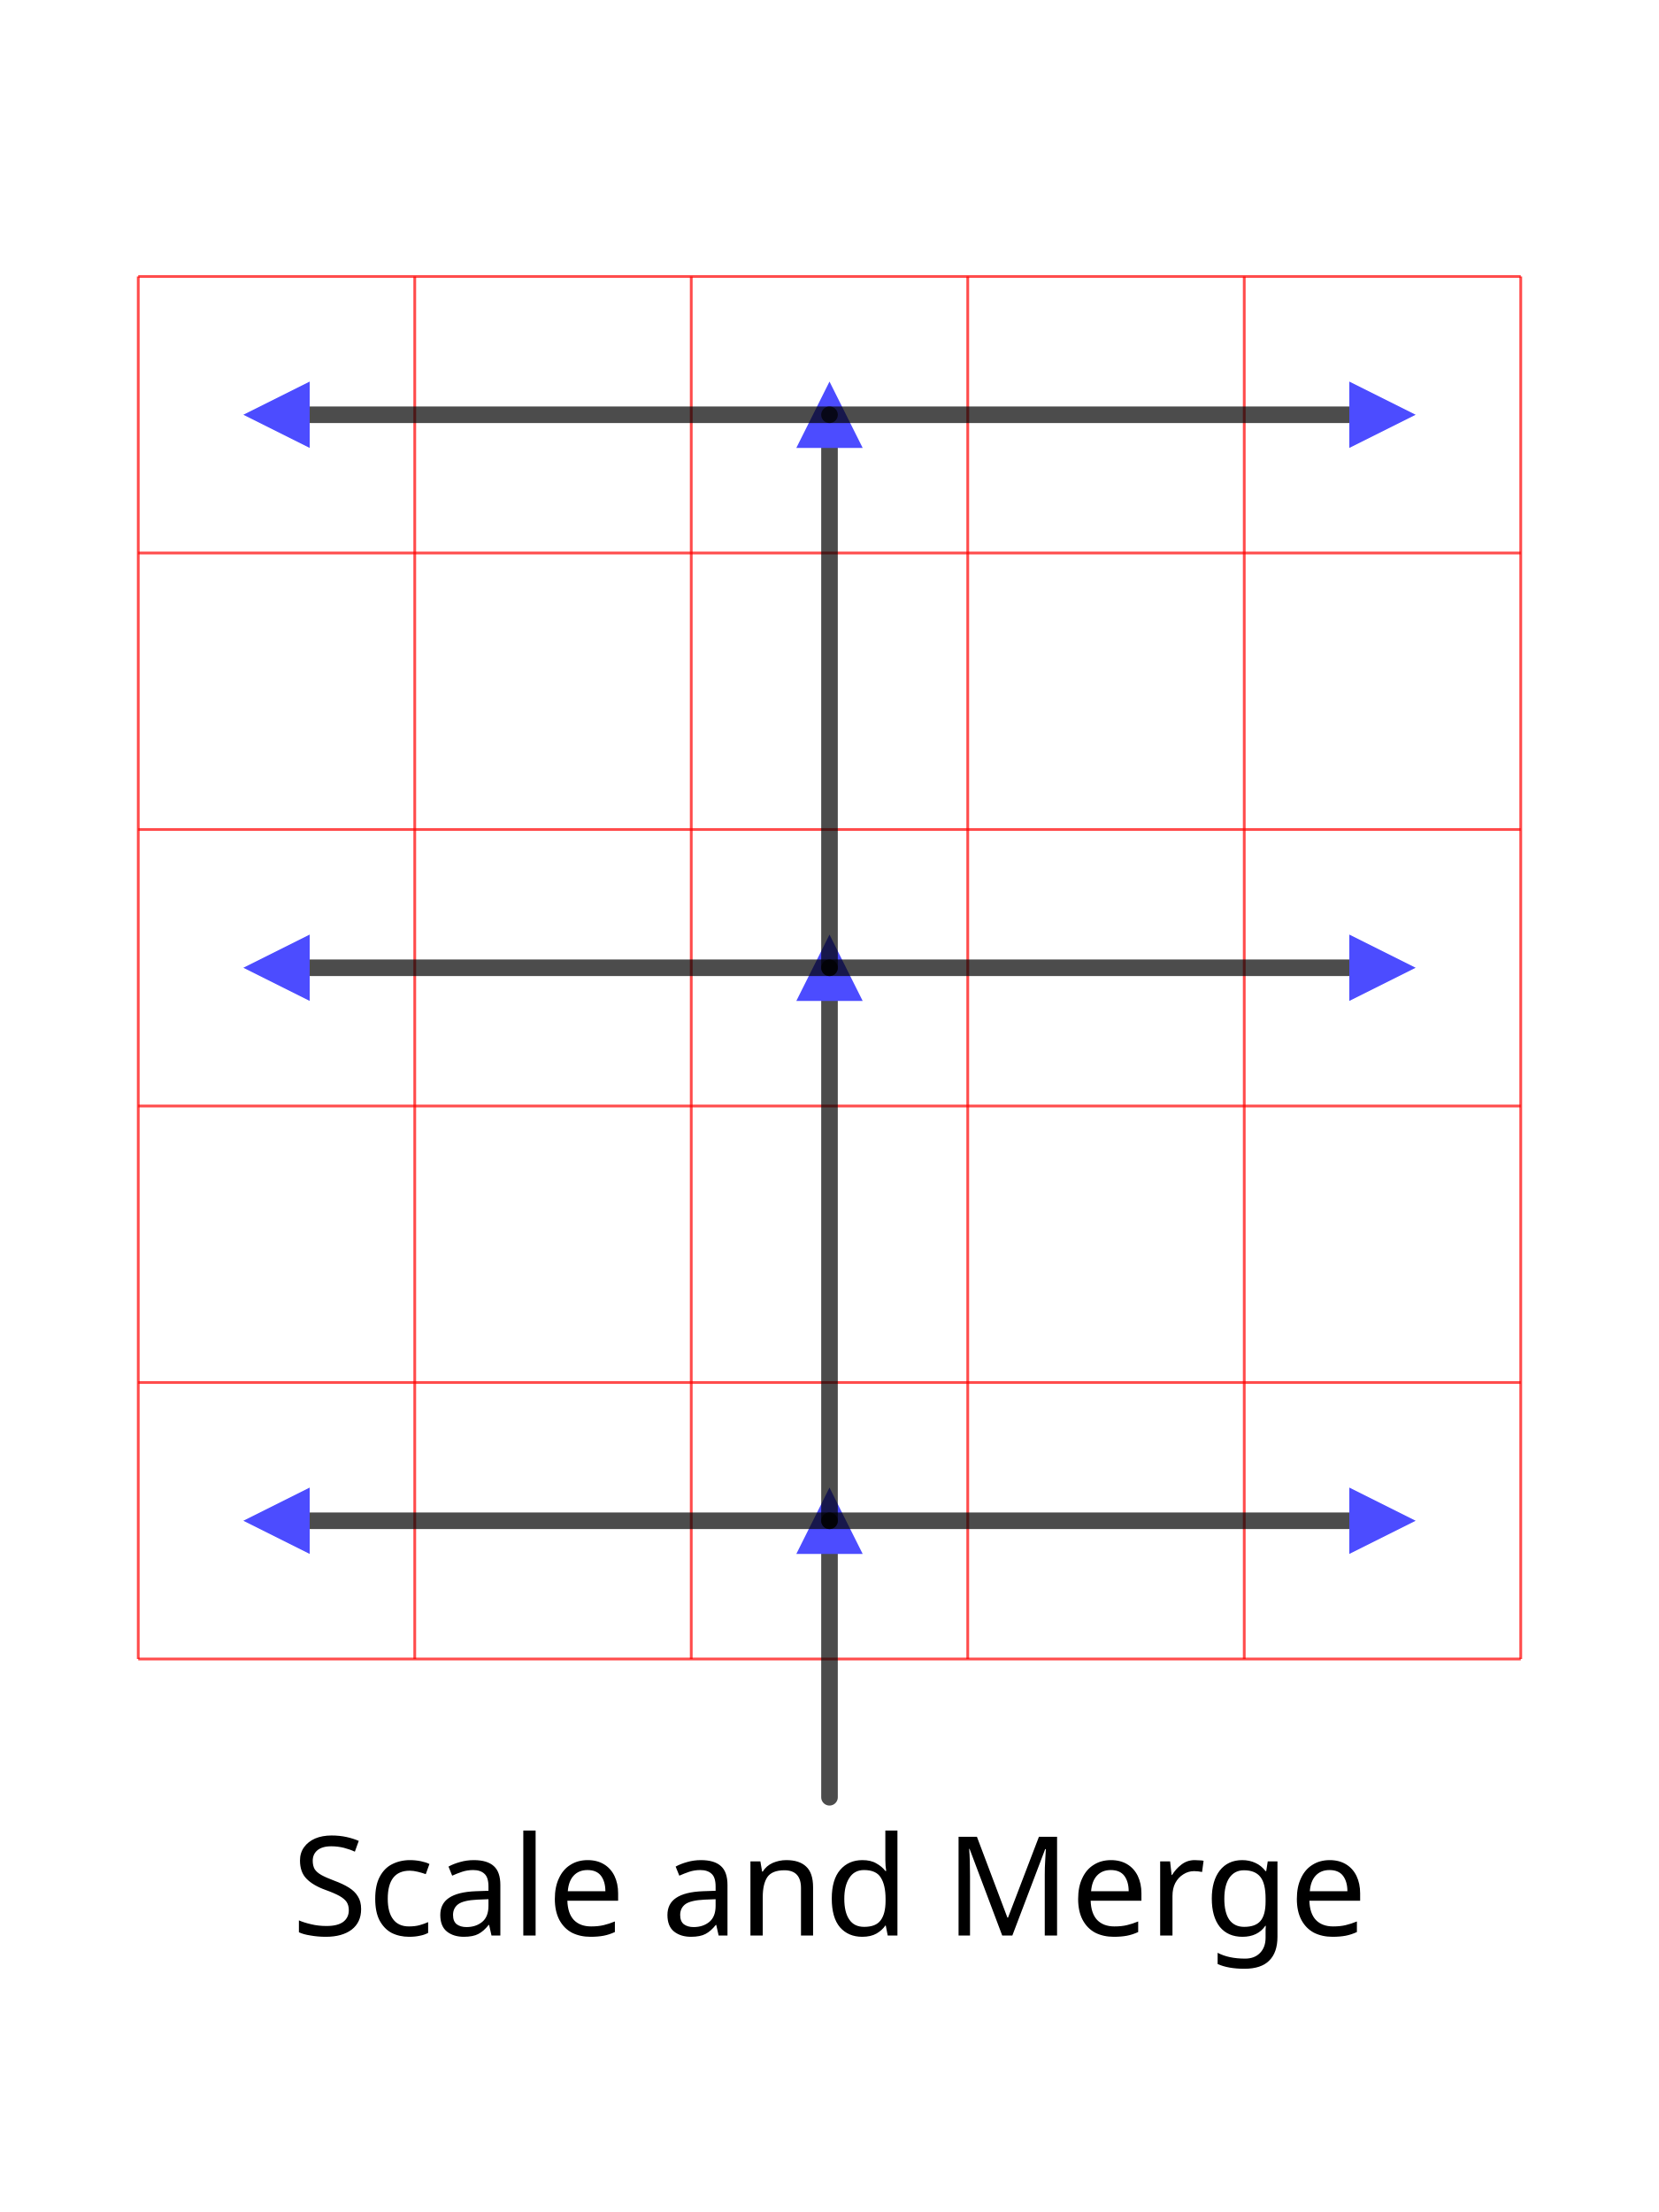
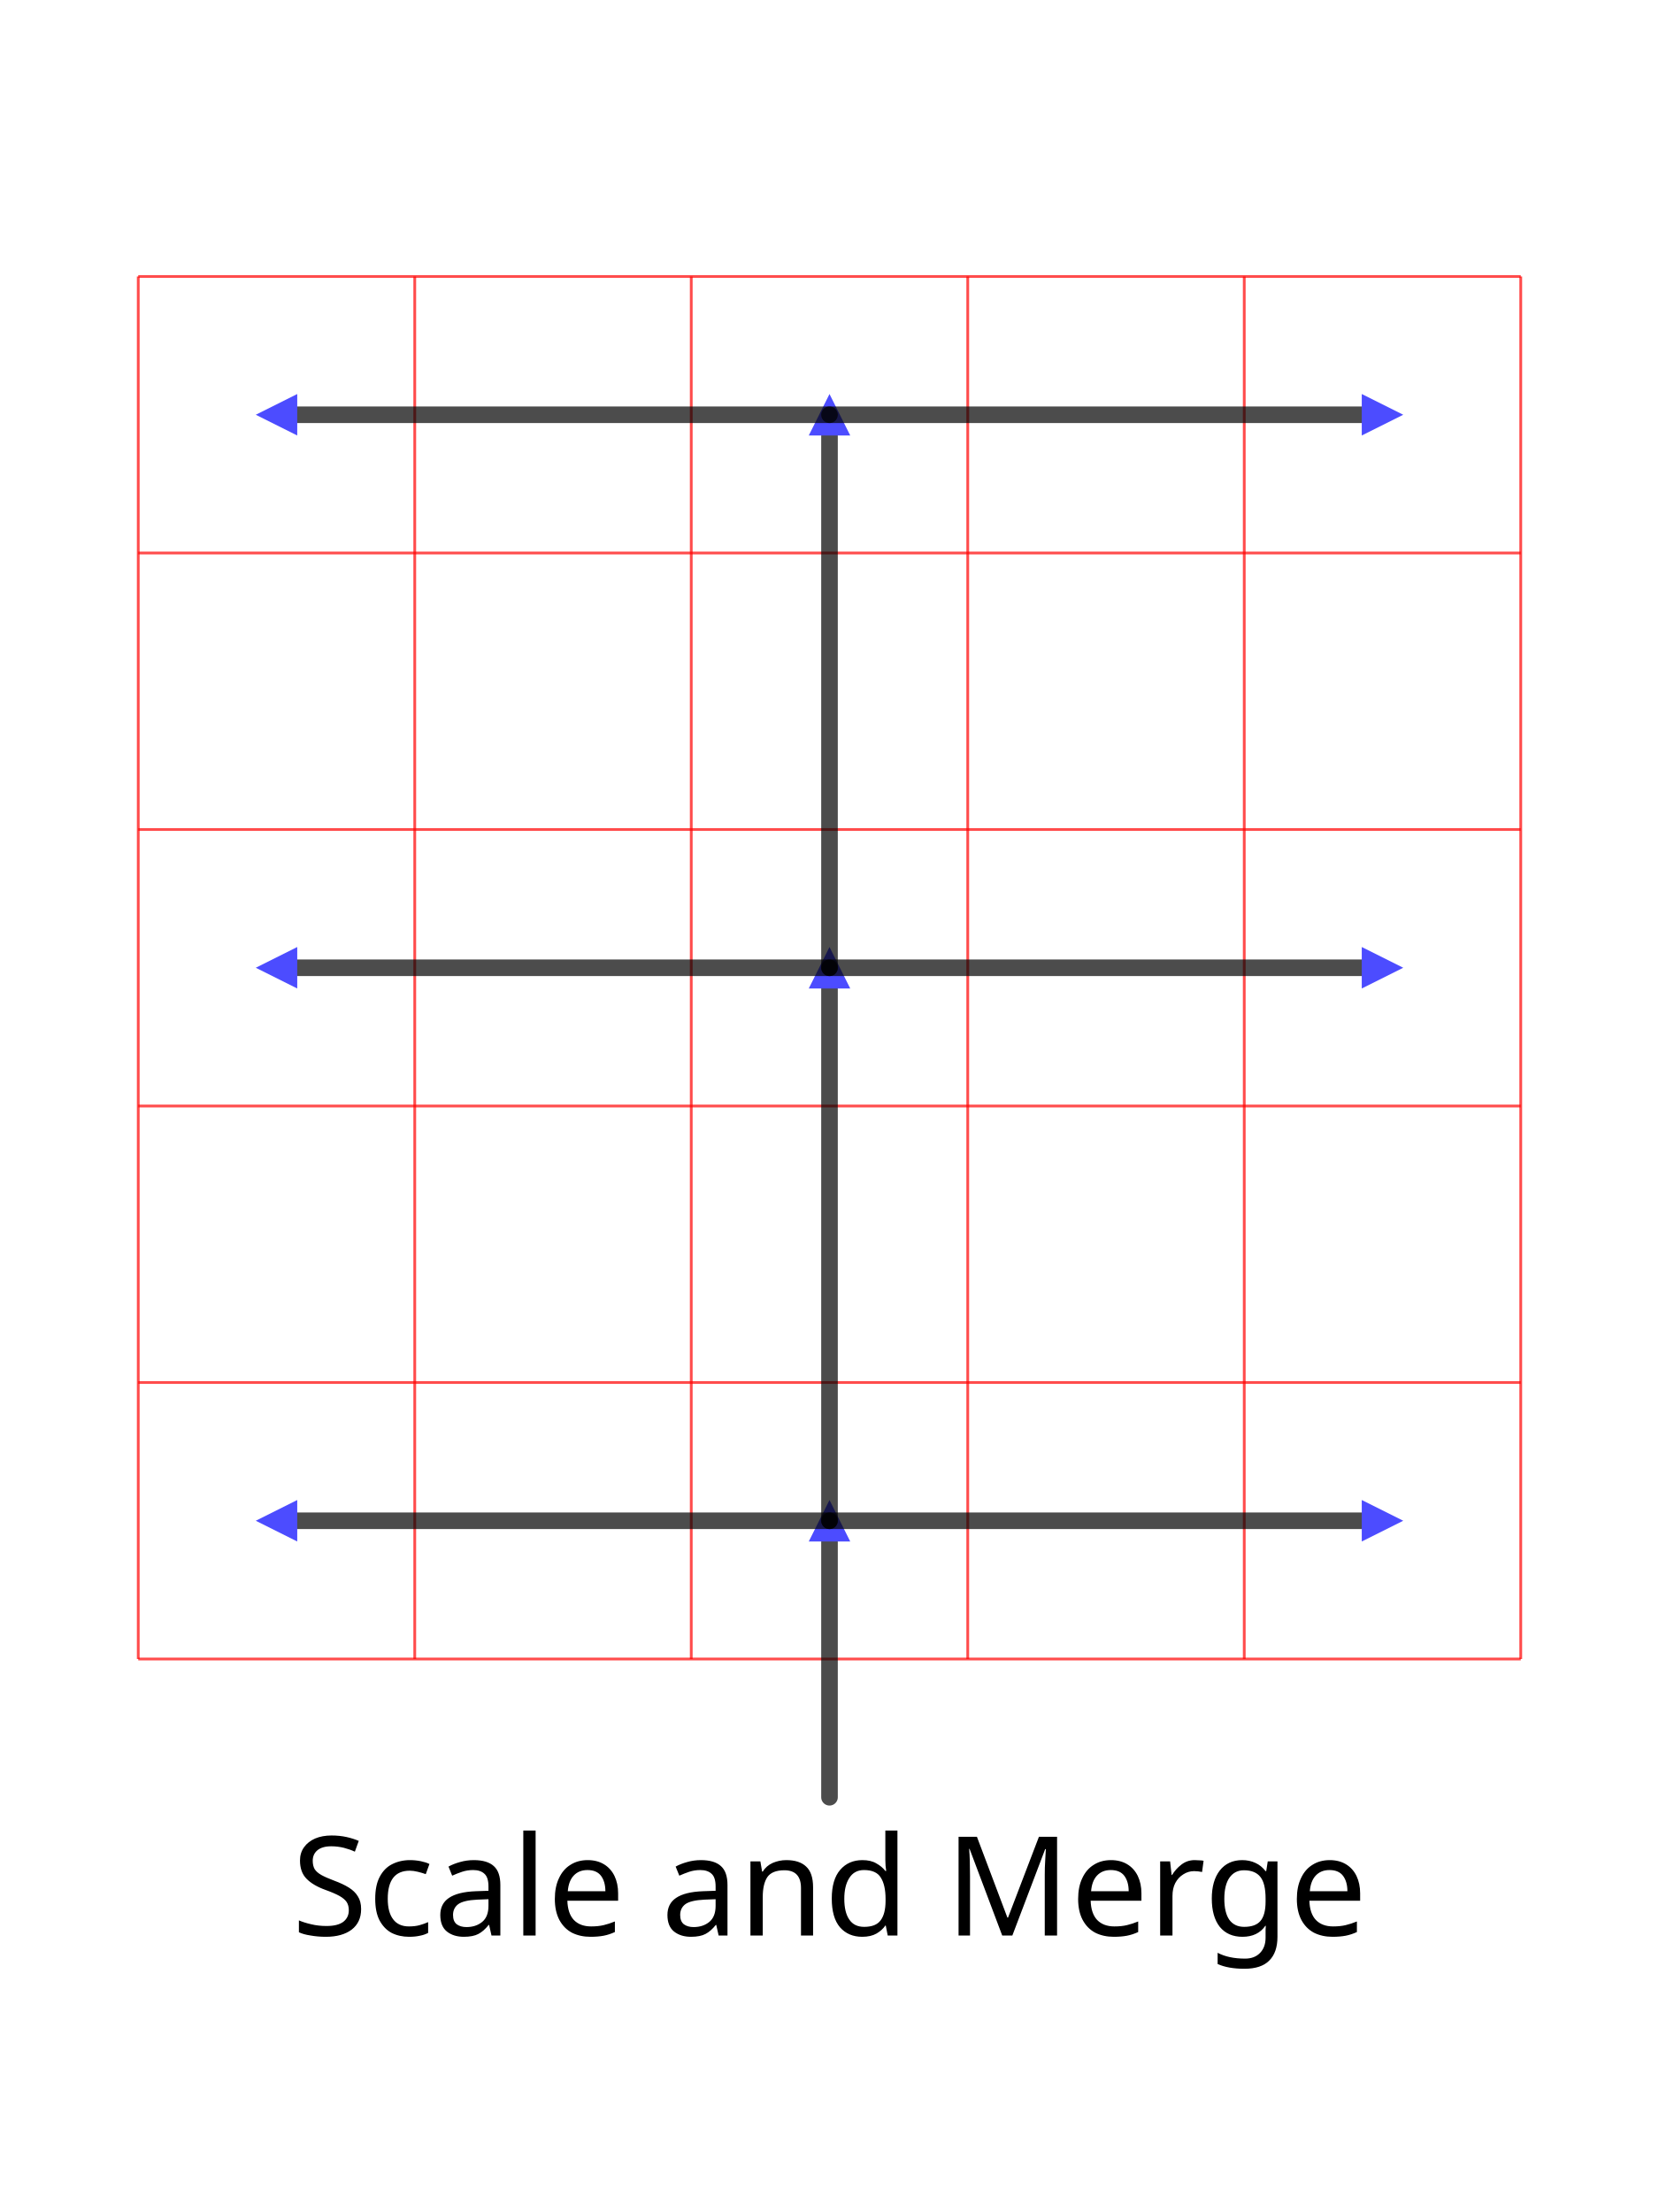
<svg xmlns="http://www.w3.org/2000/svg" baseProfile="full" height="160" version="1.1" viewBox="0,-130.0,120,160" width="120">
  <defs id="id12">
    <style type="text/css">
                text{font-family: Verdana;}
                svgg{background-color:grey;}
                .connection{stroke-linecap:round; opacity: 0.7; stroke-width:1.2;}
                span{text-anchor: "middle"; alignment_baseline: "middle"}
                .gridLabels{fill: grey;font-style: italic;font-weight: 900}
                .down{stroke-dasharray: 5;}
                .up{stroke-dasharray: 5;}
                .gridmarker{stroke:red; stroke-width:0.2; opacity: 0.7;}
                </style>
-     <marker id="id11" markerHeight="10" markerUnits="strokeWidth" markerWidth="8" orient="auto" refX="30" refY="30" viewBox="0 0 120 120">
+     <marker id="id11" markerHeight="10" markerUnits="strokeWidth" markerWidth="5" orient="auto" refX="30" refY="30" viewBox="0 0 120 120">
      <path d="M 0 0 L 60 30 L 0 60 z" fill="blue" />
    </marker>
  </defs>
  <g id="markers" transform="scale(1,-1)">
    <line class="gridmarker" x1="10.0" x2="10.0" y1="10.0" y2="110.0" />
    <line class="gridmarker" x1="30.0" x2="30.0" y1="10.0" y2="110.0" />
    <line class="gridmarker" x1="50.0" x2="50.0" y1="10.0" y2="110.0" />
    <line class="gridmarker" x1="70.0" x2="70.0" y1="10.0" y2="110.0" />
    <line class="gridmarker" x1="90.0" x2="90.0" y1="10.0" y2="110.0" />
    <line class="gridmarker" x1="110.0" x2="110.0" y1="10.0" y2="110.0" />
    <line class="gridmarker" x1="10.0" x2="110.0" y1="10.0" y2="10.0" />
    <line class="gridmarker" x1="10.0" x2="110.0" y1="30.0" y2="30.0" />
    <line class="gridmarker" x1="10.0" x2="110.0" y1="50.0" y2="50.0" />
    <line class="gridmarker" x1="10.0" x2="110.0" y1="70.0" y2="70.0" />
    <line class="gridmarker" x1="10.0" x2="110.0" y1="90.0" y2="90.0" />
    <line class="gridmarker" x1="10.0" x2="110.0" y1="110.0" y2="110.0" />
  </g>
  <g id="main" transform="scale(1,-1)">
    <line class="connection same" marker-end="url(#id11)" stroke=" black" x1="60" x2="60" y1="0" y2="20" />
    <line class="connection same" marker-end="url(#id11)" stroke=" black" x1="60" x2="100" y1="20" y2="20" />
    <line class="connection same" marker-end="url(#id11)" stroke=" black" x1="60" x2="20" y1="20" y2="20" />
    <line class="connection same" marker-end="url(#id11)" stroke=" black" x1="60" x2="60" y1="20" y2="60" />
    <line class="connection same" marker-end="url(#id11)" stroke=" black" x1="60" x2="100" y1="60" y2="60" />
    <line class="connection same" marker-end="url(#id11)" stroke=" black" x1="60" x2="20" y1="60" y2="60" />
    <line class="connection same" marker-end="url(#id11)" stroke=" black" x1="60" x2="60" y1="60" y2="100" />
    <line class="connection same" marker-end="url(#id11)" stroke=" black" x1="60" x2="100" y1="100" y2="100" />
    <line class="connection same" marker-end="url(#id11)" stroke=" black" x1="60" x2="20" y1="100" y2="100" />
    <g id="text">
      <text alignment-baseline="middle" class="moduleLabel" fill="black" font-size="10.0" text-anchor="middle" transform="scale(1,-1)" x="60.0" y="10.0">Scale and Merge</text>
    </g>
  </g>
</svg>
